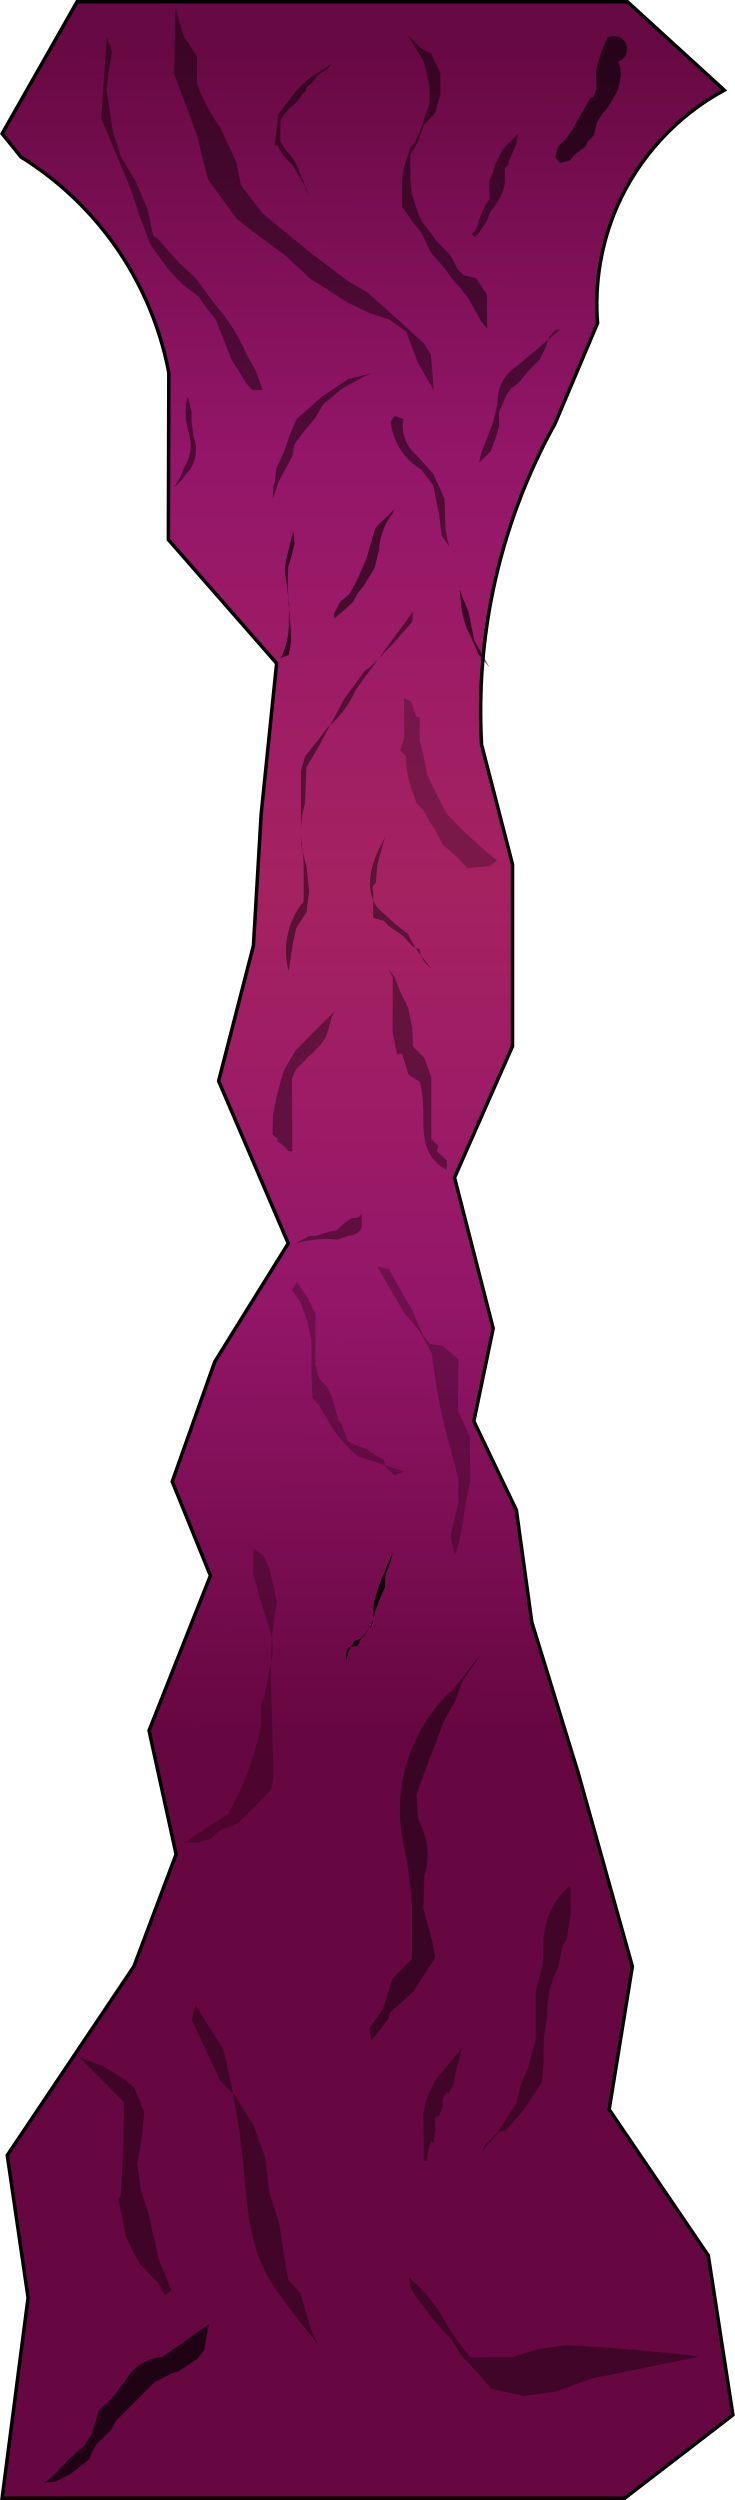
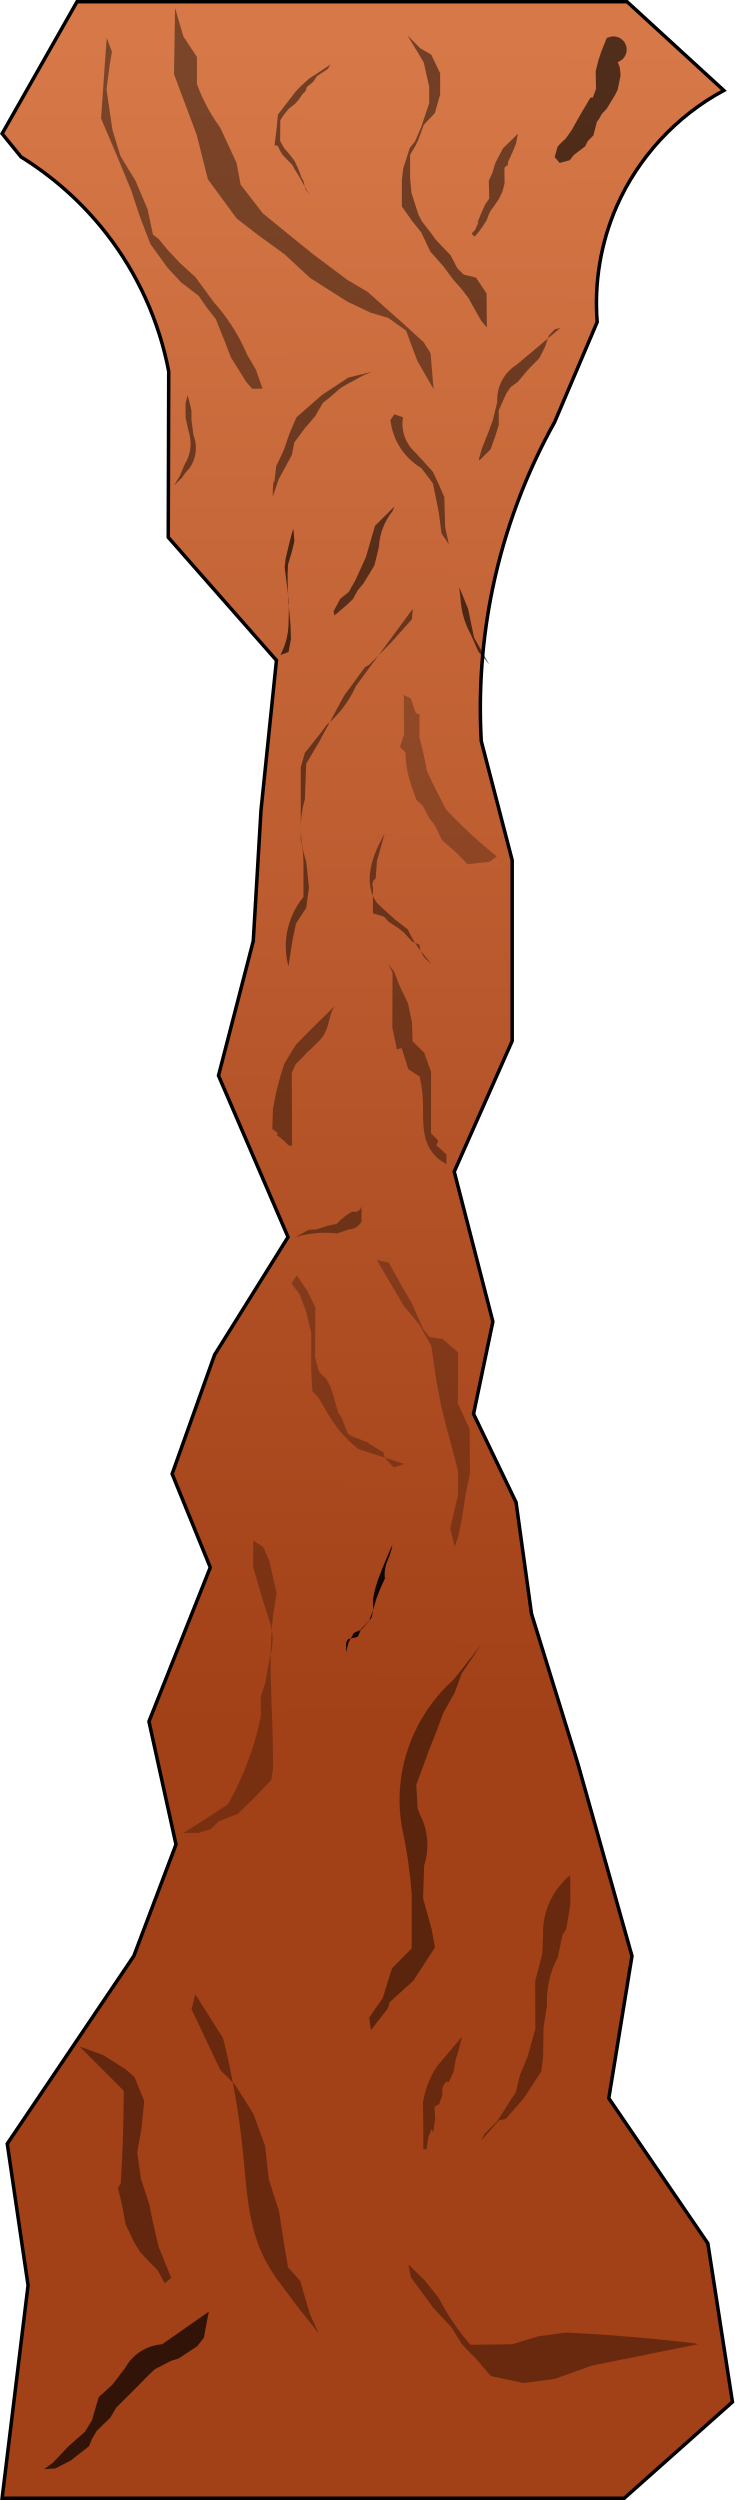
- <svg xmlns="http://www.w3.org/2000/svg" xmlns:xlink="http://www.w3.org/1999/xlink" width="209.96" height="714.357" viewBox="0 0 59.255 201.607" version="1.1" id="svg1" xml:space="preserve">
+ <svg xmlns="http://www.w3.org/2000/svg" xmlns:xlink="http://www.w3.org/1999/xlink" width="66.089" height="224.999" viewBox="0 0 18.652 63.5" version="1.1" id="svg1" xml:space="preserve">
  <defs id="defs1">
-     <linearGradient id="linearGradient819">
-       <stop style="stop-color:#670942;stop-opacity:1;" offset="0" id="stop815" />
-       <stop style="stop-color:#941669;stop-opacity:1;" offset="0.25" id="stop816" />
-       <stop style="stop-color:#a52261;stop-opacity:1;" offset="0.5" id="stop817" />
-       <stop style="stop-color:#941669;stop-opacity:1;" offset="0.741" id="stop818" />
-       <stop style="stop-color:#670741;stop-opacity:1;" offset="0.997" id="stop819" />
+     <linearGradient id="linearGradient57">
+       <stop style="stop-color:#d67848;stop-opacity:1;" offset="0" id="stop56" />
+       <stop style="stop-color:#a24017;stop-opacity:1;" offset="1" id="stop57" />
    </linearGradient>
    <linearGradient id="swatch2">
      <stop style="stop-color:#000000;stop-opacity:1;" offset="0" id="stop2-3" />
    </linearGradient>
-     <linearGradient xlink:href="#linearGradient819" id="linearGradient424" x1="108.324" y1="-0.403" x2="107.829" y2="135.86" gradientUnits="userSpaceOnUse" />
+     <linearGradient xlink:href="#linearGradient57" id="linearGradient1319" gradientUnits="userSpaceOnUse" x1="108.324" y1="-0.403" x2="107.829" y2="135.86" />
  </defs>
-   <g id="layer1" transform="translate(-371.4335,-0.5298393)">
-     <g id="g486" transform="translate(58.3552,2.904149)">
-       <path style="fill:url(#linearGradient424);fill-rule:evenodd;stroke:#000000;stroke-width:0.282px;stroke-linecap:butt;stroke-linejoin:miter;stroke-opacity:1" d="m 81.072,6.973 6.044,-10.636 h 9.207 10.629 14.343 10.207 l 7.807,7.13 c -3.826,2.065 -6.927,5.443 -8.659,9.43 -1.272,2.929 -1.812,6.172 -1.559,9.354 l -3.43,8.107 c -2.322,4.186 -4.01,8.723 -4.989,13.408 -0.855,4.093 -1.171,8.298 -0.935,12.473 l 2.495,9.666 v 14.655 l -4.677,10.602 3.118,12.161 -1.559,7.484 3.43,7.172 1.247,9.043 3.742,12.161 4.365,15.591 -1.871,11.537 7.992,11.771 1.986,12.862 -8.731,6.718 h -10.898 -12.466 -14.054 -7.674 -5.111 l 2.095,-16.173 -1.679,-11.487 10.214,-15.231 3.402,-9.04 -2.183,-9.978 4.95,-12.493 -3.079,-7.586 3.43,-9.666 5.924,-9.543 -5.613,-13.096 2.806,-10.914 0.624,-10.602 1.247,-12.161 -8.731,-9.978 0.037,-13.46 C 93.752,22.205 92.016,18.344 89.495,15.085 87.59,12.622 85.243,10.503 82.599,8.86 Z" id="path422" transform="translate(232.1768,1.429914)" />
-       <path style="fill:#000000;fill-opacity:0.624;fill-rule:evenodd;stroke:none;stroke-width:0.282px;stroke-linecap:butt;stroke-linejoin:miter;stroke-opacity:1" d="m 129.866,-0.794 -0.441,1.102 -0.232,0.699 -0.223,0.896 0.027,1.439 -0.254,0.698 -0.201,0.016 -0.622,1.056 -0.479,0.833 -0.394,0.719 -0.489,0.7 -0.455,0.431 -0.206,0.231 -0.239,0.851 0.408,0.472 0.805,-0.222 0.349,-0.439 0.895,-0.684 0.208,-0.419 0.466,-0.479 0.282,-1.103 0.133,-0.17 0.27,-0.467 0.392,-0.426 0.661,-1.091 0.22,-0.452 0.234,-1.154 -0.063,-0.624 -0.171,-0.45 c 0.209,-0.072 0.394,-0.21 0.523,-0.389 0.129,-0.179 0.2,-0.399 0.201,-0.62 0.001,-0.221 -0.068,-0.441 -0.195,-0.622 -0.127,-0.181 -0.311,-0.321 -0.519,-0.394 -0.271,-0.096 -0.58,-0.077 -0.837,0.051 z" id="path407" transform="translate(232.1768,1.429914)" />
-       <path style="fill:#000000;fill-opacity:0.422;fill-rule:evenodd;stroke:none;stroke-width:0.282px;stroke-linecap:butt;stroke-linejoin:miter;stroke-opacity:1" d="m 95.03,-3.219 -0.088,5.369 1.829,4.91 0.905,3.612 2.327,3.186 1.74,1.349 2.102,1.535 2.084,1.935 2.992,1.916 1.874,0.895 1.434,0.428 1.442,1.035 0.899,2.44 1.316,2.295 -0.239,-2.904 -0.551,-0.882 -1.886,-1.735 -0.539,-0.47 -2.092,-1.878 -1.656,-0.988 -2.764,-2.084 c -0.55,-0.443 -1.098,-0.887 -1.645,-1.333 -0.809,-0.66 -1.615,-1.323 -2.418,-1.99 L 100.321,11.113 99.99,9.349 98.668,6.482 C 98.154,5.775 97.705,5.02 97.328,4.231 97.129,3.814 96.951,3.388 96.793,2.955 V 0.75 l -1.095,-1.659 z" id="path408" transform="translate(232.1768,1.429914)" />
-       <path style="fill:#000000;fill-opacity:0.422;fill-rule:evenodd;stroke:none;stroke-width:0.282px;stroke-linecap:butt;stroke-linejoin:miter;stroke-opacity:1" d="m 89.517,-0.794 -0.144,1.945 -0.315,4.592 1.241,2.938 1.2,2.91 0.669,2.056 0.864,2.268 1.386,1.93 1.117,1.207 0.246,0.186 1.151,0.893 0.676,0.974 0.708,0.91 0.684,1.714 0.536,1.394 1.228,1.975 0.49,0.566 0.833,-0.015 -0.544,-1.549 -0.696,-1.195 c -0.358,-0.849 -0.792,-1.666 -1.296,-2.437 -0.42,-0.642 -0.887,-1.253 -1.398,-1.826 L 96.678,18.616 95.446,17.487 94.457,16.43 93.707,15.522 93.245,15.165 92.81,13.098 91.828,10.784 90.624,8.794 89.975,6.672 89.496,3.394 89.738,1.492 89.935,0.33 Z" id="path409" transform="translate(232.1768,1.429914)" />
-       <path style="fill:#000000;fill-opacity:0.468;fill-rule:evenodd;stroke:none;stroke-width:0.282px;stroke-linecap:butt;stroke-linejoin:miter;stroke-opacity:1" d="m 113.771,-1.014 1.323,2.205 0.441,1.991 v 1.316 l -0.661,1.984 -0.487,1.124 -0.418,0.523 -0.529,1.66 -0.11,0.917 v 2.17 l 0.843,1.207 0.711,0.881 0.738,1.566 1.064,1.211 0.843,1.141 0.546,0.605 0.6,0.777 1.05,1.873 0.46,0.559 -0.019,-2.764 -0.859,-1.284 -0.992,-0.247 -0.502,-0.498 -0.56,-1.079 -0.615,-0.64 -0.56,-0.594 -0.321,-0.445 -0.826,-1.08 -0.275,-0.552 -0.553,-1.738 -0.11,-1.209 V 8.687 l 0.452,-0.765 0.223,-0.474 0.427,-1.186 0.904,-0.966 0.419,-1.51 V 2.073 l -0.719,-1.513 -0.89,-0.509 z" id="path410" transform="translate(232.1768,1.429914)" />
-       <path style="fill:#000000;fill-opacity:0.468;fill-rule:evenodd;stroke:none;stroke-width:0.282px;stroke-linecap:butt;stroke-linejoin:miter;stroke-opacity:1" d="m 107.576,1.361 -1.757,1.168 -0.59,0.54 -0.459,0.475 -0.741,0.965 -0.7,0.916 -0.119,1.238 -0.156,1.247 0.258,0.051 0.208,0.437 0.192,0.302 0.433,0.457 0.336,0.336 0.163,0.312 0.459,0.74 0.297,0.561 0.281,0.478 0.263,0.394 -0.405,-0.518 -0.155,-0.665 -0.147,-0.234 -0.234,-0.653 -0.324,-0.703 -0.378,-0.514 -0.476,-0.549 -0.319,-0.575 0.015,-1.682 0.318,-0.488 0.38,-0.46 0.488,-0.383 0.28,-0.311 0.333,-0.493 0.228,-0.203 0.119,-0.362 0.228,-0.183 0.277,-0.234 0.312,-0.468 0.87,-0.575 0.222,-0.361 z" id="path411" transform="translate(232.1768,1.429914)" />
-       <path style="fill:#000000;fill-opacity:0.468;fill-rule:evenodd;stroke:none;stroke-width:0.282px;stroke-linecap:butt;stroke-linejoin:miter;stroke-opacity:1" d="m 122.699,6.973 -1.209,1.188 -0.62,1.191 -0.231,0.782 -0.292,0.656 0.029,1.451 -0.314,0.452 -0.334,0.748 -0.311,0.769 0.1,-0.058 -0.282,0.627 -0.277,0.301 0.233,0.251 0.319,-0.36 0.312,-0.432 0.35,-0.539 0.188,-0.521 0.161,-0.309 0.169,-0.204 0.489,-0.733 0.274,-0.583 0.166,-0.66 -0.015,-1.252 0.301,-0.258 -0.018,-0.191 0.345,-0.757 0.307,-0.741 z" id="path412" transform="translate(232.1768,1.429914)" />
-       <path style="fill:#000000;fill-opacity:0.468;fill-rule:evenodd;stroke:none;stroke-width:0.282px;stroke-linecap:butt;stroke-linejoin:miter;stroke-opacity:1" d="m 110.85,26.306 -1.84,0.449 -2.142,1.421 -2.039,1.797 -0.577,1.344 -0.458,1.341 -0.605,1.283 -0.148,1.35 -0.057,-0.186 c -0.07,0.54 -0.084,1.086 -0.084,1.631 v 0.951 -1.247 l 0.312,-0.913 0.156,-0.49 0.728,-1.334 0.364,-0.692 0.182,-0.981 0.821,-1.12 0.867,-1.017 0.629,-1.09 0.542,-0.427 0.852,-0.748 0.58,-0.36 0.36,-0.181 0.853,-0.474 0.706,-0.305 z" id="path413" transform="translate(232.1768,1.429914)" />
-       <path style="fill:#000000;fill-opacity:0.468;fill-rule:evenodd;stroke:none;stroke-width:0.282px;stroke-linecap:butt;stroke-linejoin:miter;stroke-opacity:1" d="m 112.409,30.203 c 0.089,0.829 0.381,1.635 0.845,2.328 0.425,0.636 0.993,1.177 1.65,1.569 l 0.935,1.247 0.468,2.339 0.223,1.723 0.585,0.849 -0.291,-1.358 -0.07,-2.446 -0.374,-0.879 -0.539,-1.164 -1.403,-1.559 c -0.44,-0.383 -0.768,-0.893 -0.935,-1.452 -0.137,-0.459 -0.167,-0.951 -0.084,-1.423 l -0.695,-0.243 -0.312,0.468 z" id="path414" transform="translate(232.1768,1.429914)" />
-       <path style="fill:#000000;fill-opacity:0.468;fill-rule:evenodd;stroke:none;stroke-width:0.282px;stroke-linecap:butt;stroke-linejoin:miter;stroke-opacity:1" d="m 126.129,22.72 -3.515,2.976 c -0.497,0.308 -0.912,0.748 -1.189,1.263 -0.293,0.542 -0.433,1.166 -0.4,1.781 l -0.352,1.464 -0.401,1.093 -0.469,1.163 -0.255,0.905 0.034,0.113 0.9,-0.895 0.391,-1.091 0.277,-0.896 -0.009,-1.171 0.624,-1.403 0.339,-0.484 0.596,-0.451 0.799,-0.955 0.926,-0.953 0.467,-0.935 0.303,-0.899 0.469,-0.503 0.467,-0.121 z" id="path415" transform="translate(232.1768,1.429914)" />
-       <path style="fill:#000000;fill-opacity:0.468;fill-rule:evenodd;stroke:none;stroke-width:0.282px;stroke-linecap:butt;stroke-linejoin:miter;stroke-opacity:1" d="m 94.948,35.504 0.467,-0.776 0.386,-0.929 c 0.21,-0.333 0.357,-0.705 0.429,-1.092 0.079,-0.424 0.07,-0.865 -0.029,-1.285 l -0.174,-0.734 -0.145,-0.656 -0.009,-1.175 0.165,-0.681 0.148,0.553 0.164,0.709 v 0.764 l 0.161,1.208 c 0.265,0.668 0.264,1.438 -0.001,2.106 -0.082,0.206 -0.188,0.402 -0.315,0.584 l -0.355,0.404 -0.261,0.382 -0.632,0.617 z" id="path416" transform="translate(232.1768,1.429914)" />
-       <path style="fill:#000000;fill-opacity:0.65;fill-rule:evenodd;stroke:none;stroke-width:0.282px;stroke-linecap:butt;stroke-linejoin:miter;stroke-opacity:1" d="m 103.522,49.263 c 0.197,-0.371 0.353,-0.764 0.464,-1.169 0.118,-0.432 0.185,-0.878 0.199,-1.326 l 0.036,-1.827 -0.159,-1.296 -0.191,-1.476 0.081,-0.741 0.256,-1.081 0.251,-0.985 0.117,-0.346 0.081,1.005 -0.214,0.896 -0.296,0.978 -0.039,0.819 c 5.3e-4,0.521 0.013,1.042 0.039,1.562 0.012,0.236 0.026,0.472 0.042,0.708 l 0.067,0.896 0.086,0.926 0.039,1.13 -0.194,1.073 -0.664,0.253 z" id="path417" transform="translate(232.1768,1.429914)" />
-       <path style="fill:#000000;fill-opacity:0.612;fill-rule:evenodd;stroke:none;stroke-width:0.282px;stroke-linecap:butt;stroke-linejoin:miter;stroke-opacity:1" d="m 120.385,50.029 -1.233,-2.189 -0.475,-2.321 -0.717,-1.773 0.11,1.047 c 0.025,0.389 0.085,0.775 0.177,1.153 0.141,0.578 0.361,1.137 0.65,1.658 l 0.606,1.378 z" id="path418" transform="translate(232.1768,1.429914)" />
-       <path style="fill:#000000;fill-opacity:0.553;fill-rule:evenodd;stroke:none;stroke-width:0.282px;stroke-linecap:butt;stroke-linejoin:miter;stroke-opacity:1" d="m 112.721,37.219 -1.559,1.559 -0.734,2.536 -0.825,1.829 -0.542,0.981 -0.705,0.578 -0.542,1.018 0.077,0.33 1.015,-0.874 0.454,-0.428 0.414,-0.743 0.454,-0.549 0.889,-1.473 0.358,-1.48 c 0.03,-0.591 0.164,-1.176 0.393,-1.721 0.18,-0.426 0.418,-0.828 0.706,-1.19 l 0.149,-0.371 z" id="path419" transform="translate(232.1768,1.429914)" />
-       <path style="fill:#000000;fill-opacity:0.468;fill-rule:evenodd;stroke:none;stroke-width:0.282px;stroke-linecap:butt;stroke-linejoin:miter;stroke-opacity:1" d="m 114.212,45.509 -4.582,6.249 c -0.227,0.512 -0.502,1.002 -0.821,1.461 -0.439,0.634 -0.962,1.211 -1.55,1.71 l -0.583,0.788 -1.174,1.478 -0.331,1.164 v 5.891 c 0.183,0.68 0.22,1.39 0.22,2.095 v 2.536 c -0.682,0.829 -1.146,1.836 -1.333,2.893 -0.16,0.904 -0.119,1.843 0.12,2.73 l 0.322,-2.096 0.287,-1.376 0.824,-1.269 0.22,-1.654 -0.22,-2.095 c -0.28,-0.836 -0.429,-1.716 -0.441,-2.598 -0.011,-0.835 0.101,-1.671 0.331,-2.474 l 0.11,-2.866 1.102,-1.874 0.24,-0.458 1.711,-3.185 1.687,-2.311 0.351,-0.203 1.743,-1.782 1.696,-1.907 0.068,-0.849 z" id="path421" transform="translate(232.1768,1.429914)" />
-       <path style="fill:#000000;fill-opacity:0.257;fill-rule:evenodd;stroke:none;stroke-width:0.282px;stroke-linecap:butt;stroke-linejoin:miter;stroke-opacity:1" d="m 120.984,65.594 c -0.961,-0.774 -1.886,-1.594 -2.77,-2.455 -0.454,-0.443 -0.898,-0.896 -1.331,-1.36 l -1.059,-2.103 -0.472,-1.015 -0.313,-1.584 -0.291,-1.149 v -1.871 l -0.288,-0.078 -0.405,-1.19 -0.523,-0.273 -0.046,-0.111 0.015,2.587 0.007,0.703 -0.336,1.016 0.452,0.44 c 0.005,0.507 0.056,1.014 0.151,1.512 0.081,0.422 0.194,0.837 0.338,1.242 l 0.391,1.098 0.533,0.514 0.492,0.941 0.436,0.568 0.617,1.26 0.534,0.459 0.663,0.595 0.84,0.879 1.8,-0.195 0.565,-0.429 z" id="path424" transform="translate(232.1768,1.429914)" />
-       <path style="fill:#000000;fill-opacity:0.38;fill-rule:evenodd;stroke:none;stroke-width:0.282px;stroke-linecap:butt;stroke-linejoin:miter;stroke-opacity:1" d="m 116.93,90.539 c -0.609,-0.293 -1.119,-0.789 -1.428,-1.391 -0.294,-0.572 -0.405,-1.222 -0.443,-1.864 -0.038,-0.642 -0.006,-1.287 -0.034,-1.93 -0.028,-0.644 -0.115,-1.284 -0.261,-1.912 l -0.911,-0.586 -0.54,-1.719 -0.38,0.102 -0.374,-1.768 0.019,-4.46 -0.358,-0.675 0.491,0.619 0.436,1.133 0.681,1.431 0.318,1.55 0.047,1.513 0.94,0.934 0.549,1.54 v 4.989 l 0.591,0.606 -0.161,0.36 0.817,0.762 v 0.766 z" id="path425" transform="translate(232.1768,1.429914)" />
-       <path style="fill:#000000;fill-opacity:0.38;fill-rule:evenodd;stroke:none;stroke-width:0.282px;stroke-linecap:butt;stroke-linejoin:miter;stroke-opacity:1" d="m 104.77,96.464 1.035,-0.586 0.642,-0.029 c 0.33,-0.131 0.669,-0.239 1.014,-0.324 0.199,-0.049 0.4,-0.091 0.602,-0.124 0.206,-0.227 0.432,-0.436 0.676,-0.621 0.186,-0.142 0.383,-0.271 0.587,-0.385 0.153,0.055 0.329,0.039 0.47,-0.041 0.141,-0.08 0.244,-0.225 0.274,-0.384 0.013,-0.066 0.013,-0.133 0.002,-0.199 l -0.002,1.447 c -0.1,0.19 -0.254,0.352 -0.439,0.461 -0.173,0.101 -0.373,0.157 -0.573,0.159 l -0.934,0.33 c -0.512,-0.059 -1.029,-0.071 -1.543,-0.035 -0.614,0.043 -1.222,0.155 -1.811,0.333 z" id="path426" transform="translate(232.1768,1.429914)" />
-       <path style="fill:#000000;fill-opacity:0.38;fill-rule:evenodd;stroke:none;stroke-width:0.282px;stroke-linecap:butt;stroke-linejoin:miter;stroke-opacity:1" d="m 107.888,77.755 c -0.818,0.793 -1.627,1.596 -2.426,2.409 -0.232,0.236 -0.463,0.472 -0.693,0.709 l -0.935,1.559 -0.325,1.045 -0.298,1.138 -0.288,1.476 -0.045,1.612 0.43,0.33 -0.077,0.174 c 0.215,0.135 0.418,0.289 0.604,0.462 0.117,0.108 0.227,0.223 0.33,0.343 l 0.304,0.051 c -0.003,-1.065 -0.006,-2.131 -0.01,-3.196 -0.004,-0.908 -0.008,-1.817 -0.013,-2.725 l 0.325,-0.709 c 0.104,-0.104 0.208,-0.208 0.312,-0.312 0.104,-0.104 0.208,-0.208 0.312,-0.312 l 0.272,-0.314 0.352,-0.31 0.741,-0.741 c 0.223,-0.266 0.4,-0.572 0.519,-0.898 0.167,-0.458 0.221,-0.954 0.409,-1.404 0.056,-0.134 0.124,-0.264 0.202,-0.387 z" id="path427" transform="translate(232.1768,1.429914)" />
-       <path style="fill:#000000;fill-opacity:0.257;fill-rule:evenodd;stroke:none;stroke-width:0.282px;stroke-linecap:butt;stroke-linejoin:miter;stroke-opacity:1" d="m 111.318,98.335 2.183,3.742 1.206,1.442 0.996,1.766 0.398,2.758 0.409,2.179 0.442,1.759 0.602,2.257 0.312,1.216 v 1.902 l -0.632,2.734 0.359,1.514 0.297,-0.885 0.269,-1.337 0.334,-2.137 0.326,-1.588 -0.018,-3.603 -0.959,-2.102 0.023,-4.134 -1.26,-1.092 -1.052,-0.158 -0.494,-0.621 -0.92,-2.109 -0.761,-1.297 -1.111,-2.01 -0.949,-0.197 z" id="path428" transform="translate(232.1768,1.429914)" />
-       <path style="fill:#000000;fill-opacity:0.257;fill-rule:evenodd;stroke:none;stroke-width:0.282px;stroke-linecap:butt;stroke-linejoin:miter;stroke-opacity:1" d="m 113.5,114.861 -3.671,-1.197 c -0.514,-0.405 -0.988,-0.862 -1.412,-1.362 -0.368,-0.434 -0.698,-0.899 -0.985,-1.39 l -0.835,-1.435 -0.49,-0.505 -0.091,-1.702 v -3.011 l -0.379,-1.645 -0.542,-1.479 -0.679,-0.915 0.432,-0.644 0.856,1.254 0.643,1.321 -0.02,4.07 0.312,1.157 0.599,0.601 0.337,0.647 0.238,0.725 0.372,1.349 0.297,0.445 0.479,1.265 0.485,0.27 1.155,0.449 0.099,0.119 1.148,0.68 0.126,0.484 0.712,0.753 0.814,-0.303 z" id="path429" transform="translate(232.1768,1.429914)" />
-       <path style="fill:#000000;fill-opacity:0.257;fill-rule:evenodd;stroke:none;stroke-width:0.282px;stroke-linecap:butt;stroke-linejoin:miter;stroke-opacity:1" d="m 95.727,144.795 3.55,-2.305 c 0.519,-0.913 0.979,-1.861 1.374,-2.834 0.577,-1.421 1.017,-2.898 1.312,-4.403 l -0.022,-1.543 0.348,-0.997 0.361,-2.038 c 0.167,-0.501 0.252,-1.03 0.25,-1.559 -0.002,-0.554 -0.101,-1.108 -0.289,-1.629 l -0.686,-2.173 -0.611,-2.179 0.028,-2.038 0.807,0.516 0.501,1.164 0.578,2.609 c -0.156,0.798 -0.273,1.603 -0.352,2.412 -0.289,2.977 -0.05,5.975 0.026,8.965 0.025,0.976 0.032,1.952 0.022,2.928 l -0.137,0.81 -1.505,1.577 -1.185,1.158 -1.559,0.624 -0.624,0.624 -1.035,0.312 h -1.147 z" id="path430" transform="translate(232.1768,1.429914)" />
-       <path style="fill:#000000;fill-opacity:0.435;fill-rule:evenodd;stroke:none;stroke-width:0.282px;stroke-linecap:butt;stroke-linejoin:miter;stroke-opacity:1" d="m 119.737,129.516 -2.222,2.833 c -2.432,2.169 -4.005,5.277 -4.312,8.521 -0.109,1.154 -0.064,2.322 0.134,3.464 0.199,0.928 0.366,1.862 0.5,2.801 0.123,0.863 0.219,1.729 0.288,2.598 v 4.415 l -1.59,1.624 -0.748,2.418 -1.092,1.571 0.137,1.023 1.389,-1.785 0.119,-0.475 1.915,-1.743 1.741,-2.698 -0.245,-1.408 -0.71,-2.578 0.084,-2.658 c 0.22,-0.676 0.305,-1.395 0.247,-2.103 -0.059,-0.723 -0.265,-1.434 -0.603,-2.076 l -0.176,-0.493 -0.098,-1.878 1.022,-2.803 0.494,-1.242 0.668,-1.805 0.908,-1.618 0.581,-1.575 1.569,-2.331 z" id="path431" transform="translate(232.1768,1.429914)" />
-       <path style="fill:#000000;fill-opacity:0.696;fill-rule:evenodd;stroke:none;stroke-width:0.282px;stroke-linecap:butt;stroke-linejoin:miter;stroke-opacity:1" d="m 86.996,172.547 -3.77,2.65 c -0.64,0.047 -1.266,0.263 -1.799,0.621 -0.496,0.333 -0.91,0.789 -1.195,1.315 l -1.023,1.343 -1.098,1.009 -0.546,1.872 -0.56,0.93 -1.322,1.171 -1.276,1.349 -0.706,0.523 0.908,-0.067 1.237,-0.636 1.483,-1.167 0.238,-0.586 0.386,-0.661 1.106,-1.081 0.453,-0.79 1.559,-1.559 1.081,-1.106 0.478,-0.453 1.303,-0.679 0.613,-0.19 1.514,-1.003 0.536,-0.685 0.319,-1.732 0.08,-0.389 z" id="path432" transform="translate(242.9344,12.49933)" />
-       <path style="fill:#000000;fill-opacity:0.392;fill-rule:evenodd;stroke:none;stroke-width:0.282px;stroke-linecap:butt;stroke-linejoin:miter;stroke-opacity:1" d="m 95.727,175.977 3.584,3.612 c -0.005,1.406 -0.034,2.811 -0.085,4.216 -0.04,1.099 -0.094,2.197 -0.161,3.295 l -0.223,0.367 0.34,1.445 0.272,1.49 0.707,1.5 0.51,0.809 0.735,0.784 0.625,0.622 0.578,1.077 0.532,-0.431 -1.007,-2.483 -0.493,-2.114 -0.285,-1.405 -0.66,-2.022 -0.303,-2.171 0.335,-1.883 0.231,-2.265 -0.791,-1.958 -0.701,-0.612 -1.803,-1.156 -1.939,-0.715 z" id="path433" transform="translate(223.7578,-12.44583)" />
-       <path style="fill:#000000;fill-opacity:0.359;fill-rule:evenodd;stroke:none;stroke-width:0.282px;stroke-linecap:butt;stroke-linejoin:miter;stroke-opacity:1" d="m 126.908,148.225 c -0.863,0.712 -1.522,1.67 -1.877,2.731 -0.234,0.699 -0.338,1.44 -0.306,2.176 l -0.065,1.49 -0.571,2.175 0.012,3.9 -0.638,2.285 -0.609,1.457 -0.327,1.403 -0.402,0.595 -1.105,1.744 -1.004,1 -0.281,0.559 1.444,-1.65 0.527,-0.092 1.46,-1.688 1.413,-2.175 0.146,-1.183 0.034,-2.373 0.278,-1.808 c -0.032,-0.7 0.034,-1.405 0.195,-2.088 0.147,-0.622 0.374,-1.225 0.672,-1.791 l 0.389,-1.835 0.304,-0.467 0.329,-2.023 -0.017,-2.343 z" id="path434" transform="translate(232.1768,1.429914)" />
-       <path style="fill:#000000;fill-opacity:0.359;fill-rule:evenodd;stroke:none;stroke-width:0.282px;stroke-linecap:butt;stroke-linejoin:miter;stroke-opacity:1" d="m 137.198,186.266 -8.533,1.726 -3.004,1.08 -2.496,0.337 -2.658,-0.567 -1.151,-1.349 -1.178,-1.227 -0.826,-1.343 -1.463,-1.589 -1.834,-2.5 -0.19,-1.03 1.347,1.322 1.095,1.399 c 0.433,0.841 0.927,1.65 1.478,2.419 0.336,0.47 0.694,0.924 1.07,1.362 l 3.376,-0.039 2.101,-0.648 2.223,-0.303 c 1.092,0.052 2.184,0.117 3.275,0.195 1.326,0.094 2.651,0.208 3.975,0.336 1.054,0.103 2.108,0.215 3.16,0.337 0.038,0.015 0.077,0.029 0.116,0.043 0.039,0.014 0.077,0.027 0.117,0.041 z" id="path435" transform="translate(232.1768,1.429914)" />
-       <path style="fill:#000000;fill-opacity:0.359;fill-rule:evenodd;stroke:none;stroke-width:0.282px;stroke-linecap:butt;stroke-linejoin:miter;stroke-opacity:1" d="m 96.662,157.891 2.239,3.542 c 0.77,3.101 1.314,6.258 1.626,9.437 0.239,2.433 0.35,4.918 1.187,7.215 0.345,0.948 0.811,1.852 1.383,2.683 l 1.823,2.461 1.68,2.122 -0.678,-1.496 -0.808,-2.744 -0.969,-1.083 -0.312,-1.837 -0.415,-2.703 -0.832,-2.632 -0.289,-2.658 -0.958,-2.643 -1.485,-2.354 -1.161,-1.165 -1.014,-2.135 -1.32,-2.808 z" id="path436" transform="translate(232.1768,1.429914)" />
-       <path style="fill:#000000;fill-opacity:0.359;fill-rule:evenodd;stroke:none;stroke-width:0.282px;stroke-linecap:butt;stroke-linejoin:miter;stroke-opacity:1" d="m 118.178,161.321 -2.012,2.402 c -0.324,0.487 -0.588,1.013 -0.786,1.562 -0.164,0.457 -0.283,0.93 -0.353,1.411 0.019,0.792 0.03,1.585 0.033,2.377 0.001,0.445 10e-6,0.889 -0.004,1.334 l 0.26,0.061 0.151,-1.013 0.244,-0.627 0.143,0.239 0.16,-1.068 -0.051,-1 0.373,-0.213 0.282,-0.787 c -0.09,-0.323 -0.007,-0.69 0.214,-0.942 0.033,-0.038 0.069,-0.073 0.108,-0.106 l 0.162,0.063 0.385,-0.8 0.186,-1.029 0.207,-0.695 0.298,-1.168 z" id="path437" transform="translate(232.1768,1.429914)" />
-       <path style="fill:#000000;fill-opacity:0.911;fill-rule:evenodd;stroke:none;stroke-width:0.282px;stroke-linecap:butt;stroke-linejoin:miter;stroke-opacity:1" d="m 112.565,121.409 c -0.269,0.62 -0.531,1.243 -0.785,1.869 -0.212,0.522 -0.419,1.048 -0.57,1.591 -0.086,0.31 -0.154,0.626 -0.202,0.944 l 0.004,0.897 -0.306,0.822 -0.652,0.723 -0.295,0.637 -0.762,0.181 c -0.069,0.073 -0.118,0.163 -0.144,0.259 -0.026,0.096 -0.029,0.197 -0.029,0.297 v 0.509 l 0.198,-0.78 0.426,-0.78 0.644,-0.297 0.259,-0.309 0.541,-0.655 0.115,-0.609 0.289,-0.986 0.321,-0.81 0.343,-0.748 c -0.049,-0.39 -0.013,-0.79 0.105,-1.164 0.079,-0.251 0.194,-0.489 0.285,-0.735 0.102,-0.277 0.174,-0.565 0.214,-0.857 z" id="path438" transform="translate(232.1768,1.429914)" />
-       <path style="fill:#000000;fill-opacity:0.435;fill-rule:evenodd;stroke:none;stroke-width:0.282px;stroke-linecap:butt;stroke-linejoin:miter;stroke-opacity:1" d="m 111.941,63.723 -0.623,2.241 -0.101,1.419 c -0.103,0.062 -0.185,0.159 -0.23,0.27 -0.058,0.143 -0.054,0.311 0.012,0.451 l -0.007,2.105 0.903,0.27 0.359,0.411 0.849,0.559 0.382,0.307 0.675,0.739 0.586,0.271 c 0.021,0.263 0.099,0.521 0.226,0.751 0.103,0.186 0.238,0.355 0.397,0.496 l 0.345,0.301 -0.731,-0.888 c -0.27,-0.333 -0.515,-0.687 -0.733,-1.057 -0.162,-0.275 -0.309,-0.56 -0.44,-0.851 l -1.018,-0.796 -1.2,-1.088 -0.308,-0.316 c -0.11,-0.158 -0.204,-0.327 -0.28,-0.504 -0.203,-0.466 -0.282,-0.981 -0.27,-1.489 0.013,-0.508 0.115,-1.011 0.265,-1.497 0.158,-0.513 0.369,-1.01 0.628,-1.48 l 0.312,-0.624 z" id="path439" transform="translate(232.1768,1.429914)" />
+   <g id="layer1" transform="translate(-92.74385,-0.259857)">
+     <g id="g162" transform="matrix(0.3147761,0,0,0.3131755,-5.805767,1.022933)">
+       <path style="fill:url(#linearGradient1319);fill-rule:evenodd;stroke:#000000;stroke-width:0.282px;stroke-linecap:butt;stroke-linejoin:miter;stroke-opacity:1" d="m 81.072,6.973 6.044,-10.699 h 9.207 10.629 14.343 10.207 l 7.807,7.193 c -3.826,2.065 -6.927,5.443 -8.659,9.43 -1.272,2.929 -1.812,6.172 -1.559,9.354 l -3.43,8.107 c -2.322,4.186 -4.01,8.723 -4.989,13.408 -0.855,4.093 -1.171,8.298 -0.935,12.473 l 2.495,9.666 v 14.655 l -4.677,10.602 3.118,12.161 -1.559,7.484 3.43,7.172 1.247,9.043 3.742,12.161 4.365,15.591 -1.871,11.537 7.992,11.771 1.986,12.862 -8.731,7.81 h -10.898 -12.466 -14.054 -7.674 -5.111 l 2.095,-17.265 -1.679,-11.487 10.214,-15.231 3.402,-9.04 -2.183,-9.978 4.95,-12.493 -3.079,-7.586 3.43,-9.666 5.924,-9.543 -5.613,-13.096 2.806,-10.914 0.624,-10.602 1.247,-12.161 -8.731,-9.978 0.037,-13.46 C 93.752,22.205 92.016,18.344 89.495,15.085 87.59,12.622 85.243,10.503 82.599,8.86 Z" id="path132" transform="translate(232.1768,1.429914)" />
+       <path style="fill:#000000;fill-opacity:0.624;fill-rule:evenodd;stroke:none;stroke-width:0.282px;stroke-linecap:butt;stroke-linejoin:miter;stroke-opacity:1" d="m 129.866,-0.794 -0.441,1.102 -0.232,0.699 -0.223,0.896 0.027,1.439 -0.254,0.698 -0.201,0.016 -0.622,1.056 -0.479,0.833 -0.394,0.719 -0.489,0.7 -0.455,0.431 -0.206,0.231 -0.239,0.851 0.408,0.472 0.805,-0.222 0.349,-0.439 0.895,-0.684 0.208,-0.419 0.466,-0.479 0.282,-1.103 0.133,-0.17 0.27,-0.467 0.392,-0.426 0.661,-1.091 0.22,-0.452 0.234,-1.154 -0.063,-0.624 -0.171,-0.45 c 0.209,-0.072 0.394,-0.21 0.523,-0.389 0.129,-0.179 0.2,-0.399 0.201,-0.62 0.001,-0.221 -0.068,-0.441 -0.195,-0.622 -0.127,-0.181 -0.311,-0.321 -0.519,-0.394 -0.271,-0.096 -0.58,-0.077 -0.837,0.051 z" id="path133" transform="translate(232.1768,1.429914)" />
+       <path style="fill:#000000;fill-opacity:0.422;fill-rule:evenodd;stroke:none;stroke-width:0.282px;stroke-linecap:butt;stroke-linejoin:miter;stroke-opacity:1" d="m 95.03,-3.219 -0.088,5.369 1.829,4.91 0.905,3.612 2.327,3.186 1.74,1.349 2.102,1.535 2.084,1.935 2.992,1.916 1.874,0.895 1.434,0.428 1.442,1.035 0.899,2.44 1.316,2.295 -0.239,-2.904 -0.551,-0.882 -1.886,-1.735 -0.539,-0.47 -2.092,-1.878 -1.656,-0.988 -2.764,-2.084 c -0.55,-0.443 -1.098,-0.887 -1.645,-1.333 -0.809,-0.66 -1.615,-1.323 -2.418,-1.99 L 100.321,11.113 99.99,9.349 98.668,6.482 C 98.154,5.775 97.705,5.02 97.328,4.231 97.129,3.814 96.951,3.388 96.793,2.955 V 0.75 l -1.095,-1.659 z" id="path134" transform="translate(232.1768,1.429914)" />
+       <path style="fill:#000000;fill-opacity:0.422;fill-rule:evenodd;stroke:none;stroke-width:0.282px;stroke-linecap:butt;stroke-linejoin:miter;stroke-opacity:1" d="m 89.517,-0.794 -0.144,1.945 -0.315,4.592 1.241,2.938 1.2,2.91 0.669,2.056 0.864,2.268 1.386,1.93 1.117,1.207 0.246,0.186 1.151,0.893 0.676,0.974 0.708,0.91 0.684,1.714 0.536,1.394 1.228,1.975 0.49,0.566 0.833,-0.015 -0.544,-1.549 -0.696,-1.195 c -0.358,-0.849 -0.792,-1.666 -1.296,-2.437 -0.42,-0.642 -0.887,-1.253 -1.398,-1.826 L 96.678,18.616 95.446,17.487 94.457,16.43 93.707,15.522 93.245,15.165 92.81,13.098 91.828,10.784 90.624,8.794 89.975,6.672 89.496,3.394 89.738,1.492 89.935,0.33 Z" id="path135" transform="translate(232.1768,1.429914)" />
+       <path style="fill:#000000;fill-opacity:0.468;fill-rule:evenodd;stroke:none;stroke-width:0.282px;stroke-linecap:butt;stroke-linejoin:miter;stroke-opacity:1" d="m 113.771,-1.014 1.323,2.205 0.441,1.991 v 1.316 l -0.661,1.984 -0.487,1.124 -0.418,0.523 -0.529,1.66 -0.11,0.917 v 2.17 l 0.843,1.207 0.711,0.881 0.738,1.566 1.064,1.211 0.843,1.141 0.546,0.605 0.6,0.777 1.05,1.873 0.46,0.559 -0.019,-2.764 -0.859,-1.284 -0.992,-0.247 -0.502,-0.498 -0.56,-1.079 -0.615,-0.64 -0.56,-0.594 -0.321,-0.445 -0.826,-1.08 -0.275,-0.552 -0.553,-1.738 -0.11,-1.209 V 8.687 l 0.452,-0.765 0.223,-0.474 0.427,-1.186 0.904,-0.966 0.419,-1.51 V 2.073 l -0.719,-1.513 -0.89,-0.509 z" id="path136" transform="translate(232.1768,1.429914)" />
+       <path style="fill:#000000;fill-opacity:0.468;fill-rule:evenodd;stroke:none;stroke-width:0.282px;stroke-linecap:butt;stroke-linejoin:miter;stroke-opacity:1" d="m 107.576,1.361 -1.757,1.168 -0.59,0.54 -0.459,0.475 -0.741,0.965 -0.7,0.916 -0.119,1.238 -0.156,1.247 0.258,0.051 0.208,0.437 0.192,0.302 0.433,0.457 0.336,0.336 0.163,0.312 0.459,0.74 0.297,0.561 0.281,0.478 0.263,0.394 -0.405,-0.518 -0.155,-0.665 -0.147,-0.234 -0.234,-0.653 -0.324,-0.703 -0.378,-0.514 -0.476,-0.549 -0.319,-0.575 0.015,-1.682 0.318,-0.488 0.38,-0.46 0.488,-0.383 0.28,-0.311 0.333,-0.493 0.228,-0.203 0.119,-0.362 0.228,-0.183 0.277,-0.234 0.312,-0.468 0.87,-0.575 0.222,-0.361 z" id="path137" transform="translate(232.1768,1.429914)" />
+       <path style="fill:#000000;fill-opacity:0.468;fill-rule:evenodd;stroke:none;stroke-width:0.282px;stroke-linecap:butt;stroke-linejoin:miter;stroke-opacity:1" d="m 122.699,6.973 -1.209,1.188 -0.62,1.191 -0.231,0.782 -0.292,0.656 0.029,1.451 -0.314,0.452 -0.334,0.748 -0.311,0.769 0.1,-0.058 -0.282,0.627 -0.277,0.301 0.233,0.251 0.319,-0.36 0.312,-0.432 0.35,-0.539 0.188,-0.521 0.161,-0.309 0.169,-0.204 0.489,-0.733 0.274,-0.583 0.166,-0.66 -0.015,-1.252 0.301,-0.258 -0.018,-0.191 0.345,-0.757 0.307,-0.741 z" id="path138" transform="translate(232.1768,1.429914)" />
+       <path style="fill:#000000;fill-opacity:0.468;fill-rule:evenodd;stroke:none;stroke-width:0.282px;stroke-linecap:butt;stroke-linejoin:miter;stroke-opacity:1" d="m 110.85,26.306 -1.84,0.449 -2.142,1.421 -2.039,1.797 -0.577,1.344 -0.458,1.341 -0.605,1.283 -0.148,1.35 -0.057,-0.186 c -0.07,0.54 -0.084,1.086 -0.084,1.631 v 0.951 -1.247 l 0.312,-0.913 0.156,-0.49 0.728,-1.334 0.364,-0.692 0.182,-0.981 0.821,-1.12 0.867,-1.017 0.629,-1.09 0.542,-0.427 0.852,-0.748 0.58,-0.36 0.36,-0.181 0.853,-0.474 0.706,-0.305 z" id="path139" transform="translate(232.1768,1.429914)" />
+       <path style="fill:#000000;fill-opacity:0.468;fill-rule:evenodd;stroke:none;stroke-width:0.282px;stroke-linecap:butt;stroke-linejoin:miter;stroke-opacity:1" d="m 112.409,30.203 c 0.089,0.829 0.381,1.635 0.845,2.328 0.425,0.636 0.993,1.177 1.65,1.569 l 0.935,1.247 0.468,2.339 0.223,1.723 0.585,0.849 -0.291,-1.358 -0.07,-2.446 -0.374,-0.879 -0.539,-1.164 -1.403,-1.559 c -0.44,-0.383 -0.768,-0.893 -0.935,-1.452 -0.137,-0.459 -0.167,-0.951 -0.084,-1.423 l -0.695,-0.243 -0.312,0.468 z" id="path140" transform="translate(232.1768,1.429914)" />
+       <path style="fill:#000000;fill-opacity:0.468;fill-rule:evenodd;stroke:none;stroke-width:0.282px;stroke-linecap:butt;stroke-linejoin:miter;stroke-opacity:1" d="m 126.129,22.72 -3.515,2.976 c -0.497,0.308 -0.912,0.748 -1.189,1.263 -0.293,0.542 -0.433,1.166 -0.4,1.781 l -0.352,1.464 -0.401,1.093 -0.469,1.163 -0.255,0.905 0.034,0.113 0.9,-0.895 0.391,-1.091 0.277,-0.896 -0.009,-1.171 0.624,-1.403 0.339,-0.484 0.596,-0.451 0.799,-0.955 0.926,-0.953 0.467,-0.935 0.303,-0.899 0.469,-0.503 0.467,-0.121 z" id="path141" transform="translate(232.1768,1.429914)" />
+       <path style="fill:#000000;fill-opacity:0.468;fill-rule:evenodd;stroke:none;stroke-width:0.282px;stroke-linecap:butt;stroke-linejoin:miter;stroke-opacity:1" d="m 94.948,35.504 0.467,-0.776 0.386,-0.929 c 0.21,-0.333 0.357,-0.705 0.429,-1.092 0.079,-0.424 0.07,-0.865 -0.029,-1.285 l -0.174,-0.734 -0.145,-0.656 -0.009,-1.175 0.165,-0.681 0.148,0.553 0.164,0.709 v 0.764 l 0.161,1.208 c 0.265,0.668 0.264,1.438 -0.001,2.106 -0.082,0.206 -0.188,0.402 -0.315,0.584 l -0.355,0.404 -0.261,0.382 -0.632,0.617 z" id="path142" transform="translate(232.1768,1.429914)" />
+       <path style="fill:#000000;fill-opacity:0.65;fill-rule:evenodd;stroke:none;stroke-width:0.282px;stroke-linecap:butt;stroke-linejoin:miter;stroke-opacity:1" d="m 103.522,49.263 c 0.197,-0.371 0.353,-0.764 0.464,-1.169 0.118,-0.432 0.185,-0.878 0.199,-1.326 l 0.036,-1.827 -0.159,-1.296 -0.191,-1.476 0.081,-0.741 0.256,-1.081 0.251,-0.985 0.117,-0.346 0.081,1.005 -0.214,0.896 -0.296,0.978 -0.039,0.819 c 5.3e-4,0.521 0.013,1.042 0.039,1.562 0.012,0.236 0.026,0.472 0.042,0.708 l 0.067,0.896 0.086,0.926 0.039,1.13 -0.194,1.073 -0.664,0.253 z" id="path143" transform="translate(232.1768,1.429914)" />
+       <path style="fill:#000000;fill-opacity:0.612;fill-rule:evenodd;stroke:none;stroke-width:0.282px;stroke-linecap:butt;stroke-linejoin:miter;stroke-opacity:1" d="m 120.385,50.029 -1.233,-2.189 -0.475,-2.321 -0.717,-1.773 0.11,1.047 c 0.025,0.389 0.085,0.775 0.177,1.153 0.141,0.578 0.361,1.137 0.65,1.658 l 0.606,1.378 z" id="path144" transform="translate(232.1768,1.429914)" />
+       <path style="fill:#000000;fill-opacity:0.553;fill-rule:evenodd;stroke:none;stroke-width:0.282px;stroke-linecap:butt;stroke-linejoin:miter;stroke-opacity:1" d="m 112.721,37.219 -1.559,1.559 -0.734,2.536 -0.825,1.829 -0.542,0.981 -0.705,0.578 -0.542,1.018 0.077,0.33 1.015,-0.874 0.454,-0.428 0.414,-0.743 0.454,-0.549 0.889,-1.473 0.358,-1.48 c 0.03,-0.591 0.164,-1.176 0.393,-1.721 0.18,-0.426 0.418,-0.828 0.706,-1.19 l 0.149,-0.371 z" id="path145" transform="translate(232.1768,1.429914)" />
+       <path style="fill:#000000;fill-opacity:0.468;fill-rule:evenodd;stroke:none;stroke-width:0.282px;stroke-linecap:butt;stroke-linejoin:miter;stroke-opacity:1" d="m 114.212,45.509 -4.582,6.249 c -0.227,0.512 -0.502,1.002 -0.821,1.461 -0.439,0.634 -0.962,1.211 -1.55,1.71 l -0.583,0.788 -1.174,1.478 -0.331,1.164 v 5.891 c 0.183,0.68 0.22,1.39 0.22,2.095 v 2.536 c -0.682,0.829 -1.146,1.836 -1.333,2.893 -0.16,0.904 -0.119,1.843 0.12,2.73 l 0.322,-2.096 0.287,-1.376 0.824,-1.269 0.22,-1.654 -0.22,-2.095 c -0.28,-0.836 -0.429,-1.716 -0.441,-2.598 -0.011,-0.835 0.101,-1.671 0.331,-2.474 l 0.11,-2.866 1.102,-1.874 0.24,-0.458 1.711,-3.185 1.687,-2.311 0.351,-0.203 1.743,-1.782 1.696,-1.907 0.068,-0.849 z" id="path146" transform="translate(232.1768,1.429914)" />
+       <path style="fill:#000000;fill-opacity:0.257;fill-rule:evenodd;stroke:none;stroke-width:0.282px;stroke-linecap:butt;stroke-linejoin:miter;stroke-opacity:1" d="m 120.984,65.594 c -0.961,-0.774 -1.886,-1.594 -2.77,-2.455 -0.454,-0.443 -0.898,-0.896 -1.331,-1.36 l -1.059,-2.103 -0.472,-1.015 -0.313,-1.584 -0.291,-1.149 v -1.871 l -0.288,-0.078 -0.405,-1.19 -0.523,-0.273 -0.046,-0.111 0.015,2.587 0.007,0.703 -0.336,1.016 0.452,0.44 c 0.005,0.507 0.056,1.014 0.151,1.512 0.081,0.422 0.194,0.837 0.338,1.242 l 0.391,1.098 0.533,0.514 0.492,0.941 0.436,0.568 0.617,1.26 0.534,0.459 0.663,0.595 0.84,0.879 1.8,-0.195 0.565,-0.429 z" id="path147" transform="translate(232.1768,1.429914)" />
+       <path style="fill:#000000;fill-opacity:0.38;fill-rule:evenodd;stroke:none;stroke-width:0.282px;stroke-linecap:butt;stroke-linejoin:miter;stroke-opacity:1" d="m 116.93,90.539 c -0.609,-0.293 -1.119,-0.789 -1.428,-1.391 -0.294,-0.572 -0.405,-1.222 -0.443,-1.864 -0.038,-0.642 -0.006,-1.287 -0.034,-1.93 -0.028,-0.644 -0.115,-1.284 -0.261,-1.912 l -0.911,-0.586 -0.54,-1.719 -0.38,0.102 -0.374,-1.768 0.019,-4.46 -0.358,-0.675 0.491,0.619 0.436,1.133 0.681,1.431 0.318,1.55 0.047,1.513 0.94,0.934 0.549,1.54 v 4.989 l 0.591,0.606 -0.161,0.36 0.817,0.762 v 0.766 z" id="path148" transform="translate(232.1768,1.429914)" />
+       <path style="fill:#000000;fill-opacity:0.38;fill-rule:evenodd;stroke:none;stroke-width:0.282px;stroke-linecap:butt;stroke-linejoin:miter;stroke-opacity:1" d="m 104.77,96.464 1.035,-0.586 0.642,-0.029 c 0.33,-0.131 0.669,-0.239 1.014,-0.324 0.199,-0.049 0.4,-0.091 0.602,-0.124 0.206,-0.227 0.432,-0.436 0.676,-0.621 0.186,-0.142 0.383,-0.271 0.587,-0.385 0.153,0.055 0.329,0.039 0.47,-0.041 0.141,-0.08 0.244,-0.225 0.274,-0.384 0.013,-0.066 0.013,-0.133 0.002,-0.199 l -0.002,1.447 c -0.1,0.19 -0.254,0.352 -0.439,0.461 -0.173,0.101 -0.373,0.157 -0.573,0.159 l -0.934,0.33 c -0.512,-0.059 -1.029,-0.071 -1.543,-0.035 -0.614,0.043 -1.222,0.155 -1.811,0.333 z" id="path149" transform="translate(232.1768,1.429914)" />
+       <path style="fill:#000000;fill-opacity:0.38;fill-rule:evenodd;stroke:none;stroke-width:0.282px;stroke-linecap:butt;stroke-linejoin:miter;stroke-opacity:1" d="m 107.888,77.755 c -0.818,0.793 -1.627,1.596 -2.426,2.409 -0.232,0.236 -0.463,0.472 -0.693,0.709 l -0.935,1.559 -0.325,1.045 -0.298,1.138 -0.288,1.476 -0.045,1.612 0.43,0.33 -0.077,0.174 c 0.215,0.135 0.418,0.289 0.604,0.462 0.117,0.108 0.227,0.223 0.33,0.343 l 0.304,0.051 c -0.003,-1.065 -0.006,-2.131 -0.01,-3.196 -0.004,-0.908 -0.008,-1.817 -0.013,-2.725 l 0.325,-0.709 c 0.104,-0.104 0.208,-0.208 0.312,-0.312 0.104,-0.104 0.208,-0.208 0.312,-0.312 l 0.272,-0.314 0.352,-0.31 0.741,-0.741 c 0.223,-0.266 0.4,-0.572 0.519,-0.898 0.167,-0.458 0.221,-0.954 0.409,-1.404 0.056,-0.134 0.124,-0.264 0.202,-0.387 z" id="path150" transform="translate(232.1768,1.429914)" />
+       <path style="fill:#000000;fill-opacity:0.257;fill-rule:evenodd;stroke:none;stroke-width:0.282px;stroke-linecap:butt;stroke-linejoin:miter;stroke-opacity:1" d="m 111.318,98.335 2.183,3.742 1.206,1.442 0.996,1.766 0.398,2.758 0.409,2.179 0.442,1.759 0.602,2.257 0.312,1.216 v 1.902 l -0.632,2.734 0.359,1.514 0.297,-0.885 0.269,-1.337 0.334,-2.137 0.326,-1.588 -0.018,-3.603 -0.959,-2.102 0.023,-4.134 -1.26,-1.092 -1.052,-0.158 -0.494,-0.621 -0.92,-2.109 -0.761,-1.297 -1.111,-2.01 -0.949,-0.197 z" id="path151" transform="translate(232.1768,1.429914)" />
+       <path style="fill:#000000;fill-opacity:0.257;fill-rule:evenodd;stroke:none;stroke-width:0.282px;stroke-linecap:butt;stroke-linejoin:miter;stroke-opacity:1" d="m 113.5,114.861 -3.671,-1.197 c -0.514,-0.405 -0.988,-0.862 -1.412,-1.362 -0.368,-0.434 -0.698,-0.899 -0.985,-1.39 l -0.835,-1.435 -0.49,-0.505 -0.091,-1.702 v -3.011 l -0.379,-1.645 -0.542,-1.479 -0.679,-0.915 0.432,-0.644 0.856,1.254 0.643,1.321 -0.02,4.07 0.312,1.157 0.599,0.601 0.337,0.647 0.238,0.725 0.372,1.349 0.297,0.445 0.479,1.265 0.485,0.27 1.155,0.449 0.099,0.119 1.148,0.68 0.126,0.484 0.712,0.753 0.814,-0.303 z" id="path152" transform="translate(232.1768,1.429914)" />
+       <path style="fill:#000000;fill-opacity:0.257;fill-rule:evenodd;stroke:none;stroke-width:0.282px;stroke-linecap:butt;stroke-linejoin:miter;stroke-opacity:1" d="m 95.727,144.795 3.55,-2.305 c 0.519,-0.913 0.979,-1.861 1.374,-2.834 0.577,-1.421 1.017,-2.898 1.312,-4.403 l -0.022,-1.543 0.348,-0.997 0.361,-2.038 c 0.167,-0.501 0.252,-1.03 0.25,-1.559 -0.002,-0.554 -0.101,-1.108 -0.289,-1.629 l -0.686,-2.173 -0.611,-2.179 0.028,-2.038 0.807,0.516 0.501,1.164 0.578,2.609 c -0.156,0.798 -0.273,1.603 -0.352,2.412 -0.289,2.977 -0.05,5.975 0.026,8.965 0.025,0.976 0.032,1.952 0.022,2.928 l -0.137,0.81 -1.505,1.577 -1.185,1.158 -1.559,0.624 -0.624,0.624 -1.035,0.312 h -1.147 z" id="path153" transform="translate(232.1768,1.429914)" />
+       <path style="fill:#000000;fill-opacity:0.435;fill-rule:evenodd;stroke:none;stroke-width:0.282px;stroke-linecap:butt;stroke-linejoin:miter;stroke-opacity:1" d="m 119.737,129.516 -2.222,2.833 c -2.432,2.169 -4.005,5.277 -4.312,8.521 -0.109,1.154 -0.064,2.322 0.134,3.464 0.199,0.928 0.366,1.862 0.5,2.801 0.123,0.863 0.219,1.729 0.288,2.598 v 4.415 l -1.59,1.624 -0.748,2.418 -1.092,1.571 0.137,1.023 1.389,-1.785 0.119,-0.475 1.915,-1.743 1.741,-2.698 -0.245,-1.408 -0.71,-2.578 0.084,-2.658 c 0.22,-0.676 0.305,-1.395 0.247,-2.103 -0.059,-0.723 -0.265,-1.434 -0.603,-2.076 l -0.176,-0.493 -0.098,-1.878 1.022,-2.803 0.494,-1.242 0.668,-1.805 0.908,-1.618 0.581,-1.575 1.569,-2.331 z" id="path154" transform="translate(232.1768,1.429914)" />
+       <path style="fill:#000000;fill-opacity:0.696;fill-rule:evenodd;stroke:none;stroke-width:0.282px;stroke-linecap:butt;stroke-linejoin:miter;stroke-opacity:1" d="m 86.996,172.547 -3.77,2.65 c -0.64,0.047 -1.266,0.263 -1.799,0.621 -0.496,0.333 -0.91,0.789 -1.195,1.315 l -1.023,1.343 -1.098,1.009 -0.546,1.872 -0.56,0.93 -1.322,1.171 -1.276,1.349 -0.706,0.523 0.908,-0.067 1.237,-0.636 1.483,-1.167 0.238,-0.586 0.386,-0.661 1.106,-1.081 0.453,-0.79 1.559,-1.559 1.081,-1.106 0.478,-0.453 1.303,-0.679 0.613,-0.19 1.514,-1.003 0.536,-0.685 0.319,-1.732 0.08,-0.389 z" id="path155" transform="translate(242.9344,12.49933)" />
+       <path style="fill:#000000;fill-opacity:0.392;fill-rule:evenodd;stroke:none;stroke-width:0.282px;stroke-linecap:butt;stroke-linejoin:miter;stroke-opacity:1" d="m 95.727,175.977 3.584,3.612 c -0.005,1.406 -0.034,2.811 -0.085,4.216 -0.04,1.099 -0.094,2.197 -0.161,3.295 l -0.223,0.367 0.34,1.445 0.272,1.49 0.707,1.5 0.51,0.809 0.735,0.784 0.625,0.622 0.578,1.077 0.532,-0.431 -1.007,-2.483 -0.493,-2.114 -0.285,-1.405 -0.66,-2.022 -0.303,-2.171 0.335,-1.883 0.231,-2.265 -0.791,-1.958 -0.701,-0.612 -1.803,-1.156 -1.939,-0.715 z" id="path156" transform="translate(223.7578,-12.44583)" />
+       <path style="fill:#000000;fill-opacity:0.359;fill-rule:evenodd;stroke:none;stroke-width:0.282px;stroke-linecap:butt;stroke-linejoin:miter;stroke-opacity:1" d="m 126.908,148.225 c -0.863,0.712 -1.522,1.67 -1.877,2.731 -0.234,0.699 -0.338,1.44 -0.306,2.176 l -0.065,1.49 -0.571,2.175 0.012,3.9 -0.638,2.285 -0.609,1.457 -0.327,1.403 -0.402,0.595 -1.105,1.744 -1.004,1 -0.281,0.559 1.444,-1.65 0.527,-0.092 1.46,-1.688 1.413,-2.175 0.146,-1.183 0.034,-2.373 0.278,-1.808 c -0.032,-0.7 0.034,-1.405 0.195,-2.088 0.147,-0.622 0.374,-1.225 0.672,-1.791 l 0.389,-1.835 0.304,-0.467 0.329,-2.023 -0.017,-2.343 z" id="path157" transform="translate(232.1768,1.429914)" />
+       <path style="fill:#000000;fill-opacity:0.359;fill-rule:evenodd;stroke:none;stroke-width:0.282px;stroke-linecap:butt;stroke-linejoin:miter;stroke-opacity:1" d="m 137.198,186.266 -8.533,1.726 -3.004,1.08 -2.496,0.337 -2.658,-0.567 -1.151,-1.349 -1.178,-1.227 -0.826,-1.343 -1.463,-1.589 -1.834,-2.5 -0.19,-1.03 1.347,1.322 1.095,1.399 c 0.433,0.841 0.927,1.65 1.478,2.419 0.336,0.47 0.694,0.924 1.07,1.362 l 3.376,-0.039 2.101,-0.648 2.223,-0.303 c 1.092,0.052 2.184,0.117 3.275,0.195 1.326,0.094 2.651,0.208 3.975,0.336 1.054,0.103 2.108,0.215 3.16,0.337 0.038,0.015 0.077,0.029 0.116,0.043 0.039,0.014 0.077,0.027 0.117,0.041 z" id="path158" transform="translate(232.1768,1.429914)" />
+       <path style="fill:#000000;fill-opacity:0.359;fill-rule:evenodd;stroke:none;stroke-width:0.282px;stroke-linecap:butt;stroke-linejoin:miter;stroke-opacity:1" d="m 96.662,157.891 2.239,3.542 c 0.77,3.101 1.314,6.258 1.626,9.437 0.239,2.433 0.35,4.918 1.187,7.215 0.345,0.948 0.811,1.852 1.383,2.683 l 1.823,2.461 1.68,2.122 -0.678,-1.496 -0.808,-2.744 -0.969,-1.083 -0.312,-1.837 -0.415,-2.703 -0.832,-2.632 -0.289,-2.658 -0.958,-2.643 -1.485,-2.354 -1.161,-1.165 -1.014,-2.135 -1.32,-2.808 z" id="path159" transform="translate(232.1768,1.429914)" />
+       <path style="fill:#000000;fill-opacity:0.359;fill-rule:evenodd;stroke:none;stroke-width:0.282px;stroke-linecap:butt;stroke-linejoin:miter;stroke-opacity:1" d="m 118.178,161.321 -2.012,2.402 c -0.324,0.487 -0.588,1.013 -0.786,1.562 -0.164,0.457 -0.283,0.93 -0.353,1.411 0.019,0.792 0.03,1.585 0.033,2.377 0.001,0.445 10e-6,0.889 -0.004,1.334 l 0.26,0.061 0.151,-1.013 0.244,-0.627 0.143,0.239 0.16,-1.068 -0.051,-1 0.373,-0.213 0.282,-0.787 c -0.09,-0.323 -0.007,-0.69 0.214,-0.942 0.033,-0.038 0.069,-0.073 0.108,-0.106 l 0.162,0.063 0.385,-0.8 0.186,-1.029 0.207,-0.695 0.298,-1.168 z" id="path160" transform="translate(232.1768,1.429914)" />
+       <path style="fill:#000000;fill-opacity:0.911;fill-rule:evenodd;stroke:none;stroke-width:0.282px;stroke-linecap:butt;stroke-linejoin:miter;stroke-opacity:1" d="m 112.565,121.409 c -0.269,0.62 -0.531,1.243 -0.785,1.869 -0.212,0.522 -0.419,1.048 -0.57,1.591 -0.086,0.31 -0.154,0.626 -0.202,0.944 l 0.004,0.897 -0.306,0.822 -0.652,0.723 -0.295,0.637 -0.762,0.181 c -0.069,0.073 -0.118,0.163 -0.144,0.259 -0.026,0.096 -0.029,0.197 -0.029,0.297 v 0.509 l 0.198,-0.78 0.426,-0.78 0.644,-0.297 0.259,-0.309 0.541,-0.655 0.115,-0.609 0.289,-0.986 0.321,-0.81 0.343,-0.748 c -0.049,-0.39 -0.013,-0.79 0.105,-1.164 0.079,-0.251 0.194,-0.489 0.285,-0.735 0.102,-0.277 0.174,-0.565 0.214,-0.857 z" id="path161" transform="translate(232.1768,1.429914)" />
+       <path style="fill:#000000;fill-opacity:0.435;fill-rule:evenodd;stroke:none;stroke-width:0.282px;stroke-linecap:butt;stroke-linejoin:miter;stroke-opacity:1" d="m 111.941,63.723 -0.623,2.241 -0.101,1.419 c -0.103,0.062 -0.185,0.159 -0.23,0.27 -0.058,0.143 -0.054,0.311 0.012,0.451 l -0.007,2.105 0.903,0.27 0.359,0.411 0.849,0.559 0.382,0.307 0.675,0.739 0.586,0.271 c 0.021,0.263 0.099,0.521 0.226,0.751 0.103,0.186 0.238,0.355 0.397,0.496 l 0.345,0.301 -0.731,-0.888 c -0.27,-0.333 -0.515,-0.687 -0.733,-1.057 -0.162,-0.275 -0.309,-0.56 -0.44,-0.851 l -1.018,-0.796 -1.2,-1.088 -0.308,-0.316 c -0.11,-0.158 -0.204,-0.327 -0.28,-0.504 -0.203,-0.466 -0.282,-0.981 -0.27,-1.489 0.013,-0.508 0.115,-1.011 0.265,-1.497 0.158,-0.513 0.369,-1.01 0.628,-1.48 l 0.312,-0.624 z" id="path162" transform="translate(232.1768,1.429914)" />
    </g>
  </g>
</svg>
